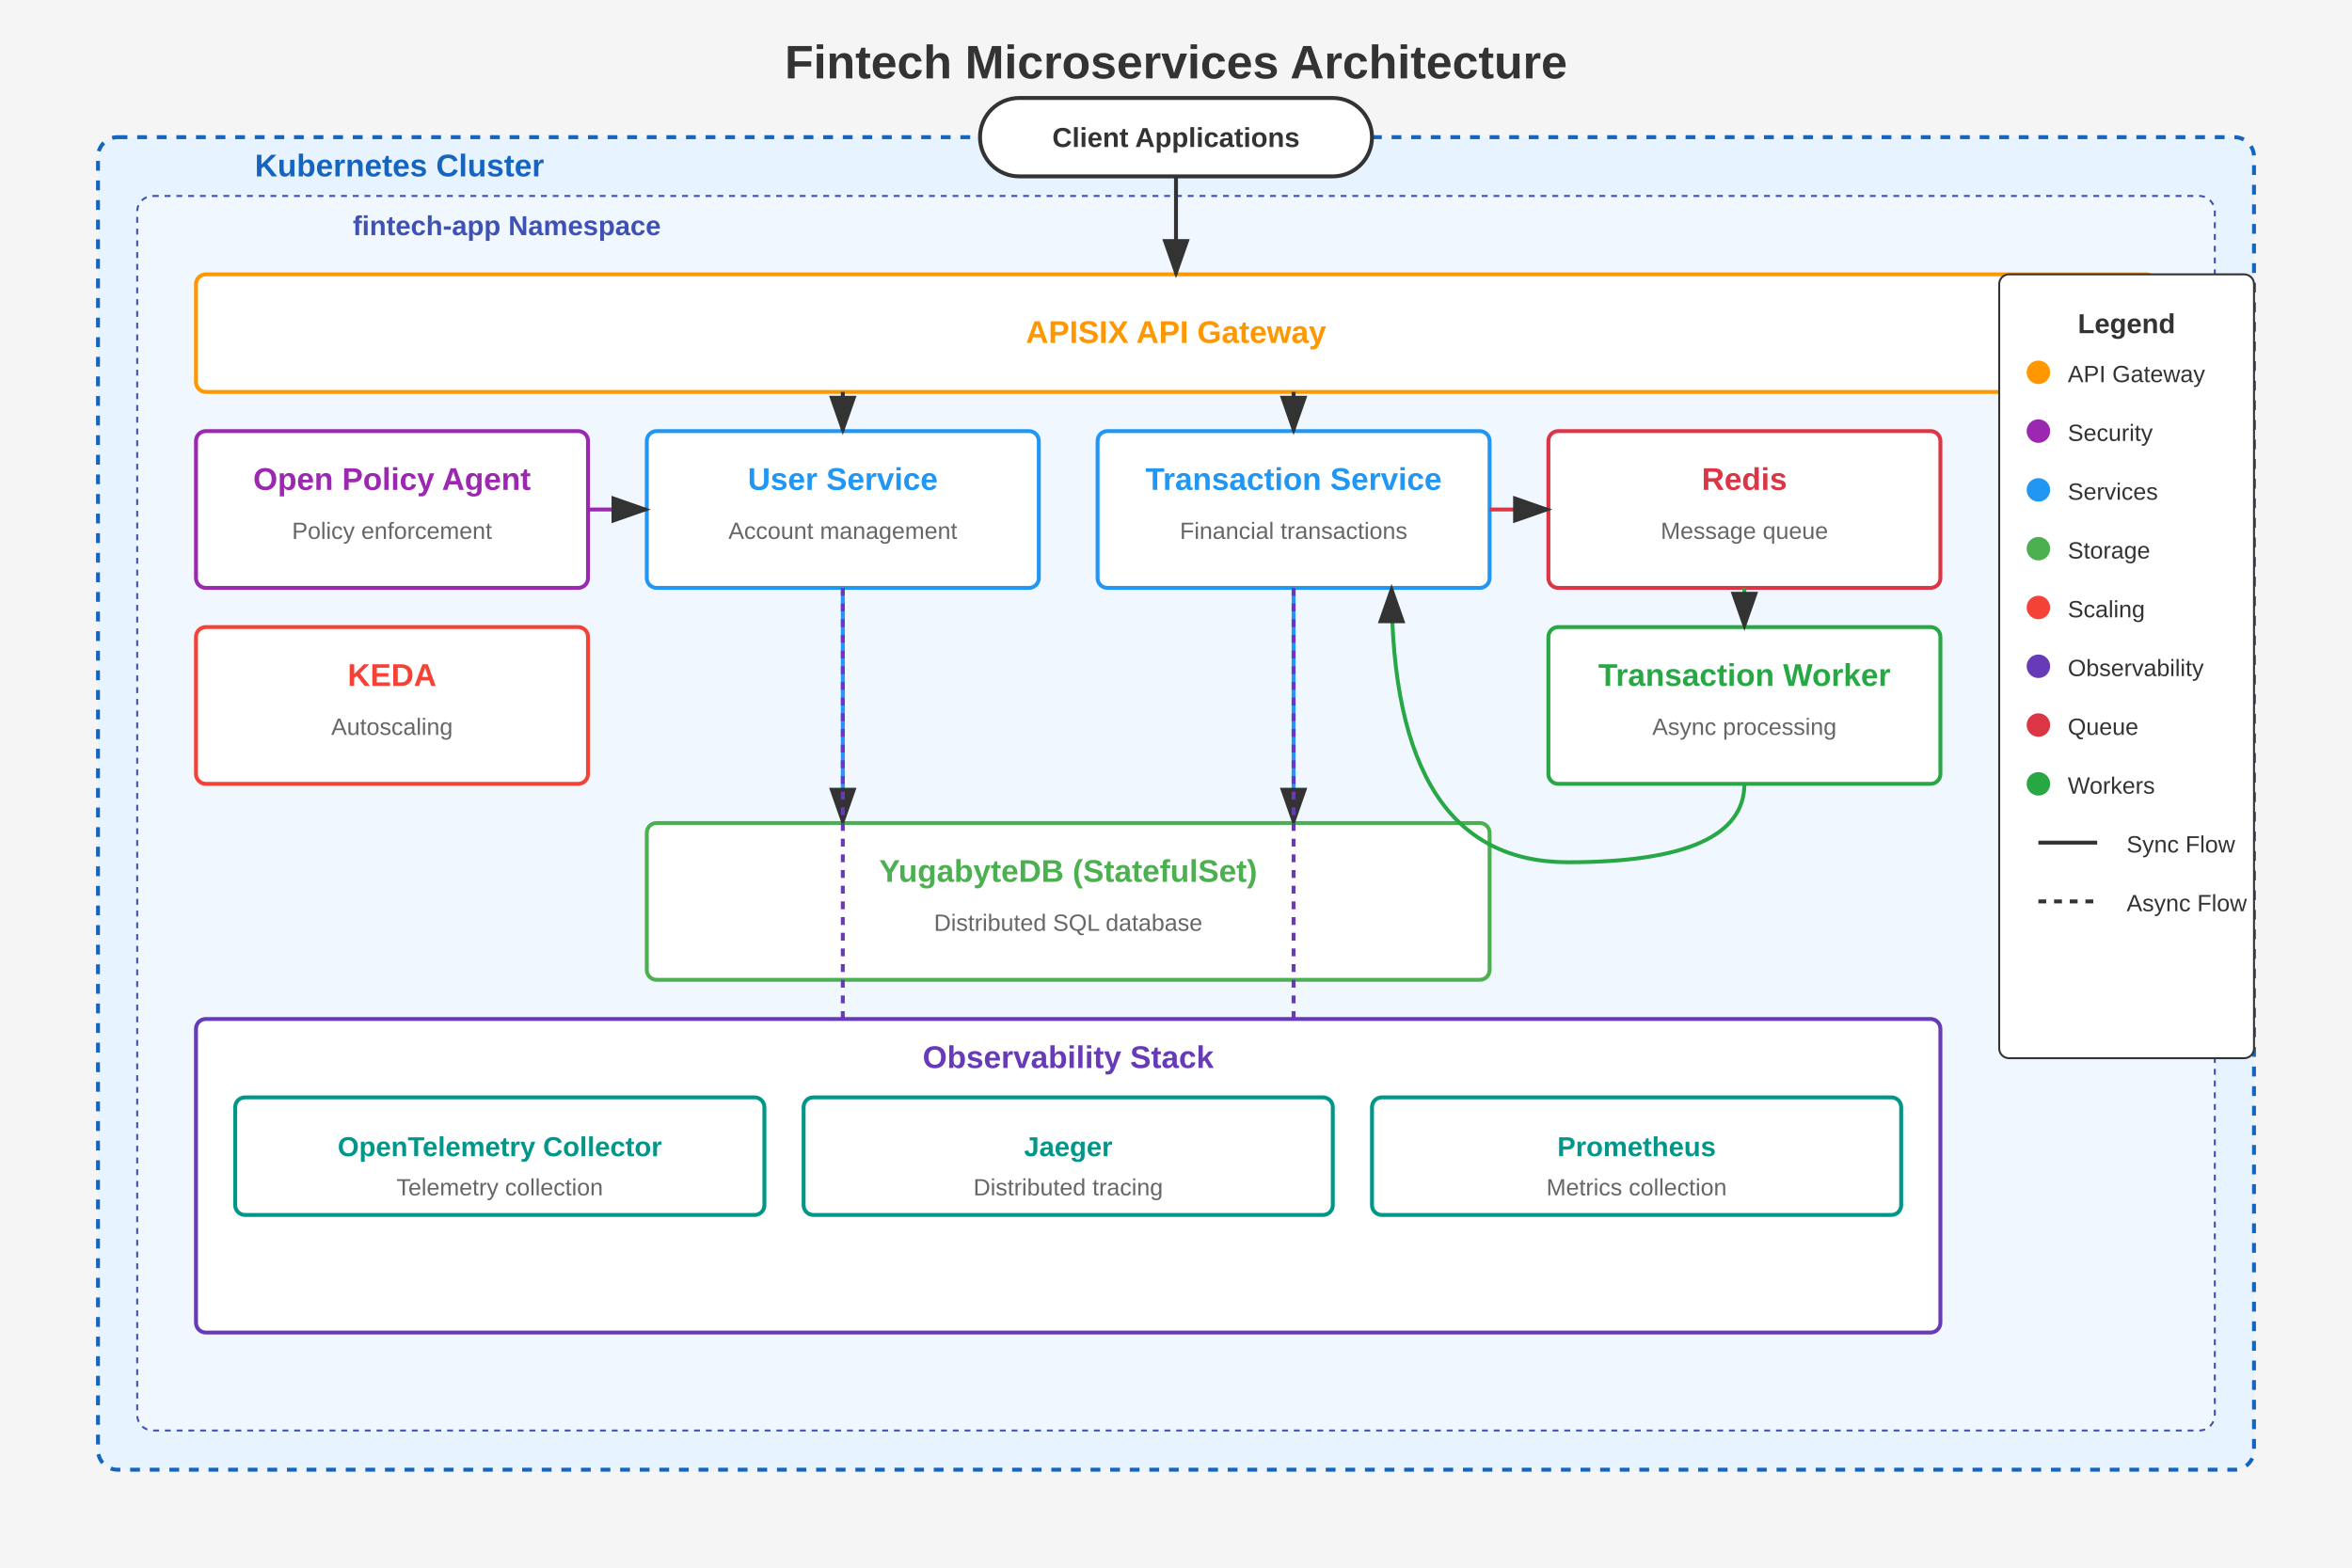
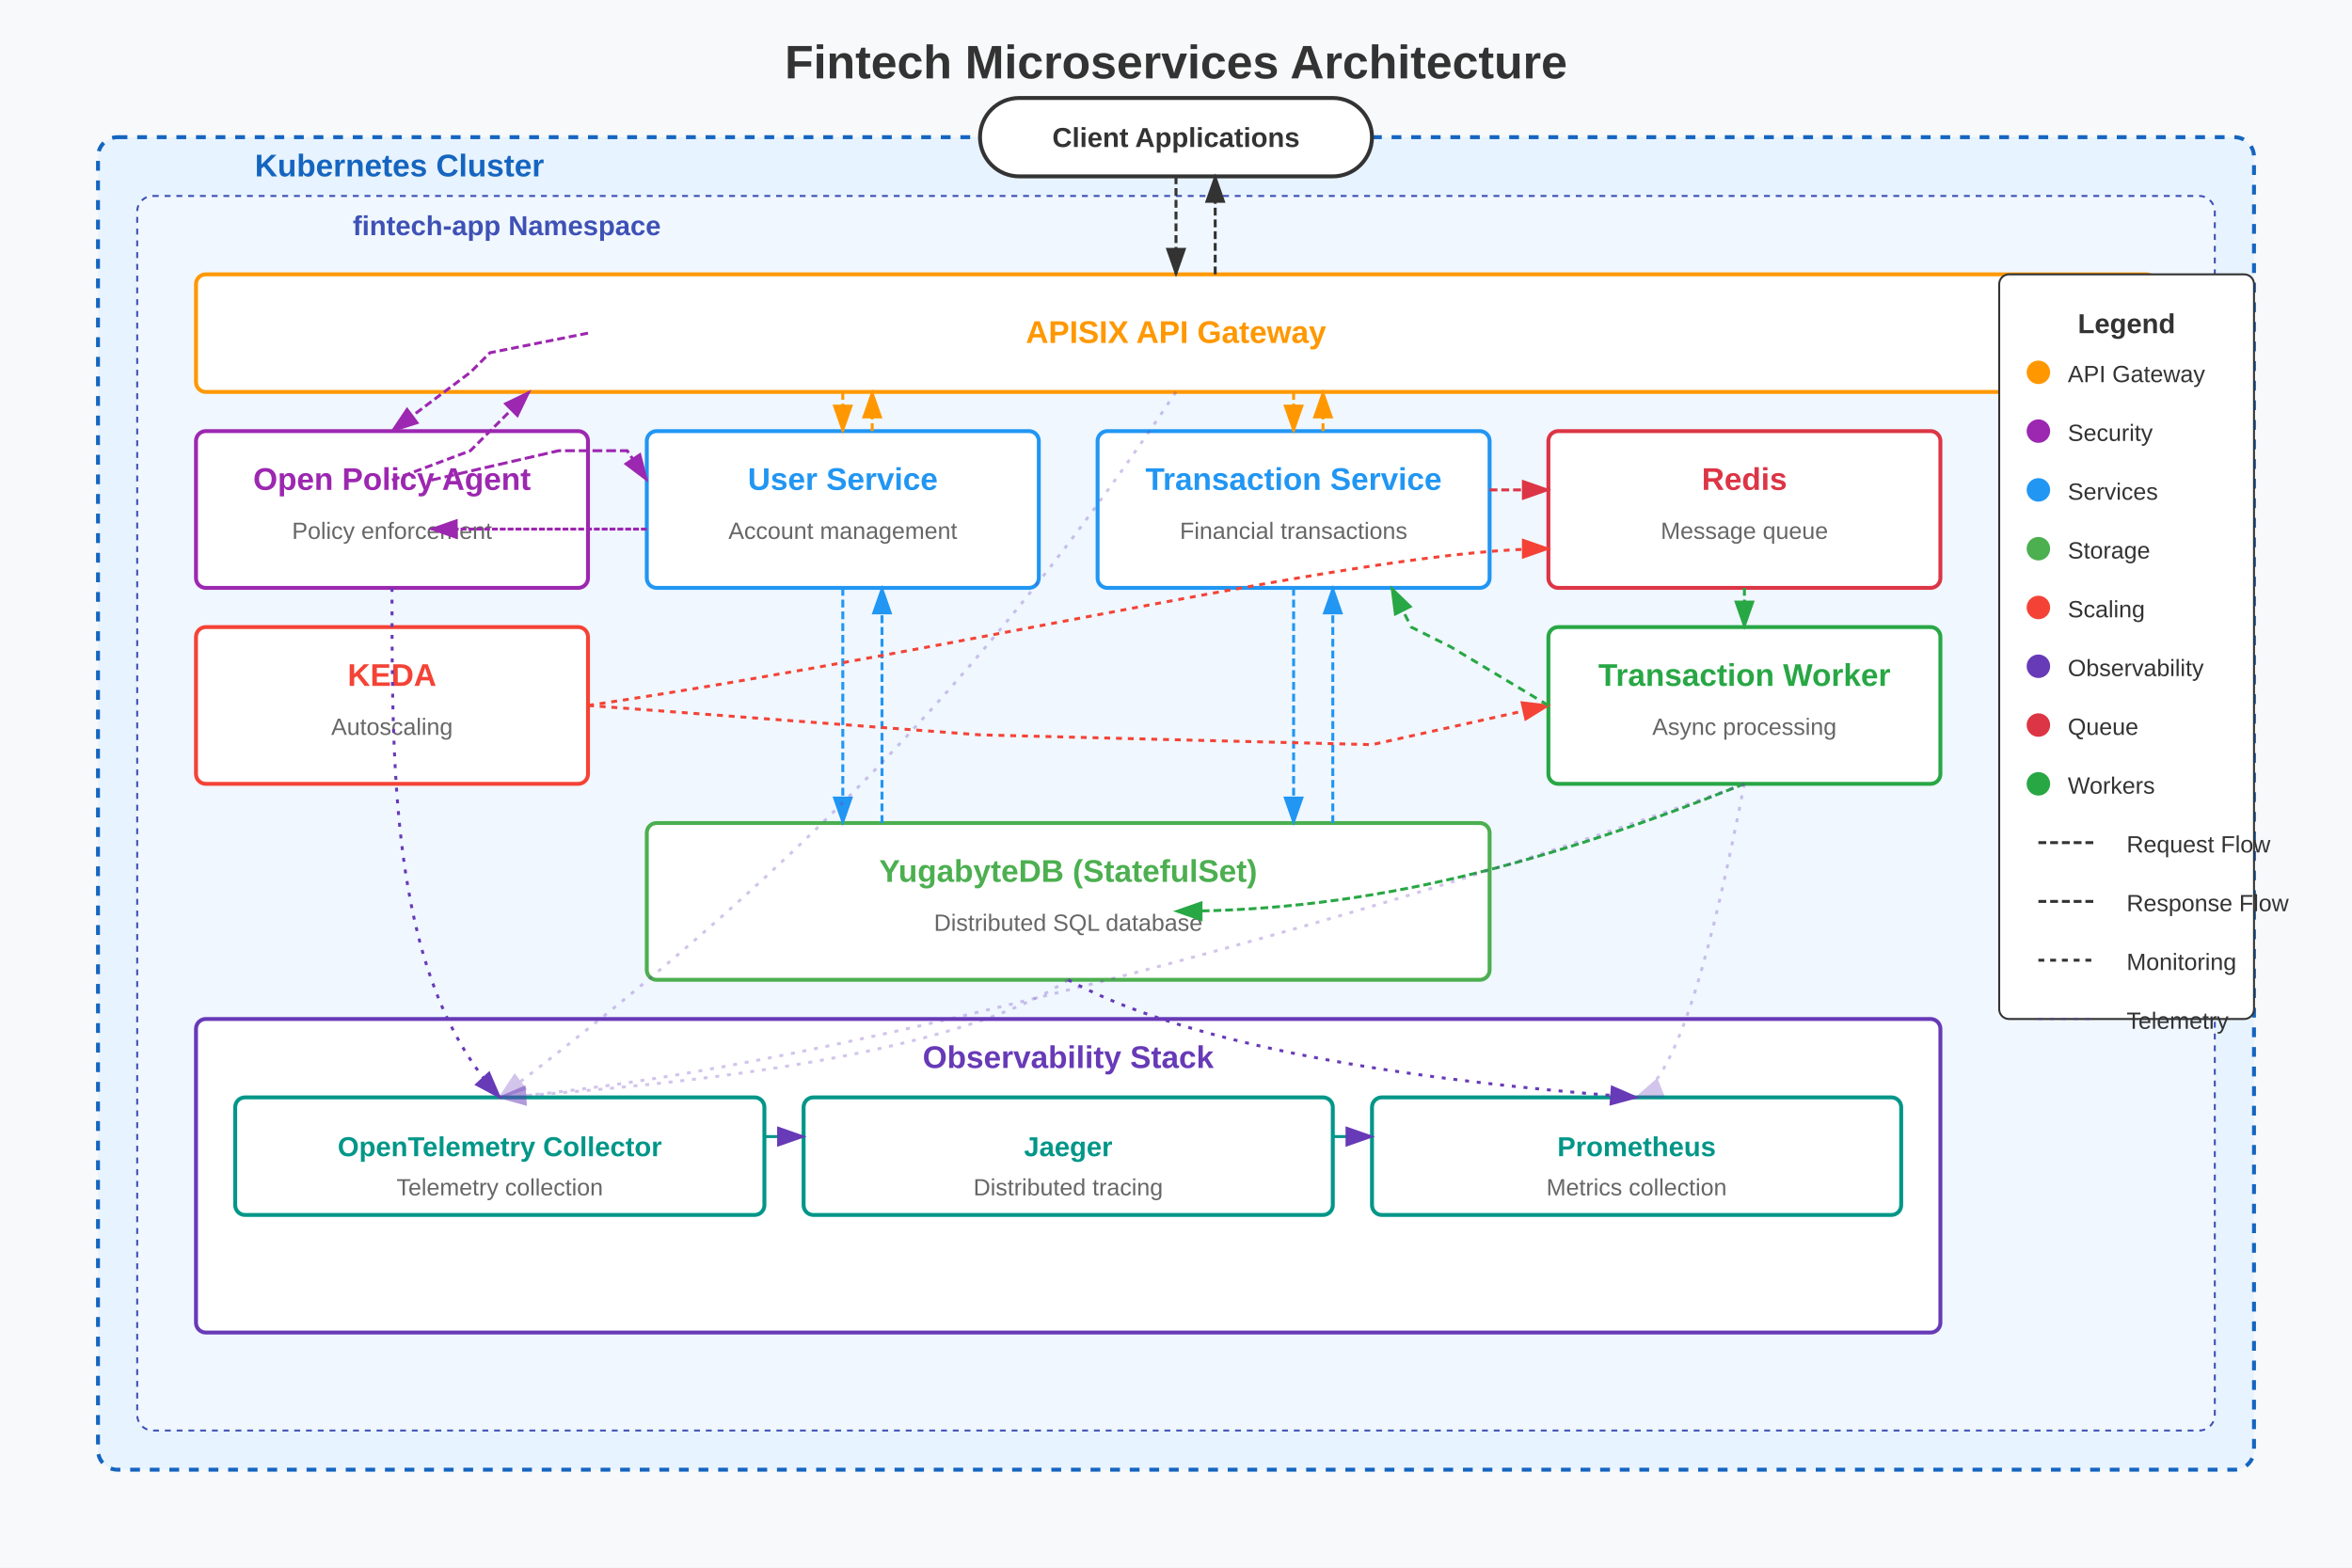
<svg xmlns="http://www.w3.org/2000/svg" viewBox="0 0 1200 800">
-   <rect width="1200" height="800" fill="#f5f5f5" />
+   <rect width="1200" height="800" fill="#f8f9fa" />
  <text x="600" y="40" font-family="Arial" font-size="24" font-weight="bold" text-anchor="middle" fill="#333">Fintech Microservices Architecture</text>
  <rect x="50" y="70" width="1100" height="680" rx="10" ry="10" fill="#E7F3FE" stroke="#1565C0" stroke-width="2" stroke-dasharray="5,5" />
  <text x="130" y="90" font-family="Arial" font-size="16" font-weight="bold" fill="#1565C0">Kubernetes Cluster</text>
  <rect x="70" y="100" width="1060" height="630" rx="8" ry="8" fill="#F0F7FF" stroke="#3F51B5" stroke-width="1" stroke-dasharray="3,3" />
  <text x="180" y="120" font-family="Arial" font-size="14" font-weight="bold" fill="#3F51B5">fintech-app Namespace</text>
  <rect x="500" y="50" width="200" height="40" rx="20" ry="20" fill="#FFF" stroke="#333" stroke-width="2" />
  <text x="600" y="75" font-family="Arial" font-size="14" font-weight="bold" text-anchor="middle" fill="#333">Client Applications</text>
  <rect x="100" y="140" width="1000" height="60" rx="5" ry="5" fill="#FFF" stroke="#FF9800" stroke-width="2" />
  <text x="600" y="175" font-family="Arial" font-size="16" font-weight="bold" text-anchor="middle" fill="#FF9800">APISIX API Gateway</text>
  <g transform="translate(0,220)">
    <rect x="100" y="0" width="200" height="80" rx="5" ry="5" fill="#FFF" stroke="#9C27B0" stroke-width="2" />
    <text x="200" y="30" font-family="Arial" font-size="16" font-weight="bold" text-anchor="middle" fill="#9C27B0">Open Policy Agent</text>
    <text x="200" y="55" font-family="Arial" font-size="12" text-anchor="middle" fill="#666">Policy enforcement</text>
    <rect x="330" y="0" width="200" height="80" rx="5" ry="5" fill="#FFF" stroke="#2196F3" stroke-width="2" />
    <text x="430" y="30" font-family="Arial" font-size="16" font-weight="bold" text-anchor="middle" fill="#2196F3">User Service</text>
    <text x="430" y="55" font-family="Arial" font-size="12" text-anchor="middle" fill="#666">Account management</text>
    <rect x="560" y="0" width="200" height="80" rx="5" ry="5" fill="#FFF" stroke="#2196F3" stroke-width="2" />
    <text x="660" y="30" font-family="Arial" font-size="16" font-weight="bold" text-anchor="middle" fill="#2196F3">Transaction Service</text>
    <text x="660" y="55" font-family="Arial" font-size="12" text-anchor="middle" fill="#666">Financial transactions</text>
    <rect x="790" y="0" width="200" height="80" rx="5" ry="5" fill="#FFF" stroke="#DC3545" stroke-width="2" />
    <text x="890" y="30" font-family="Arial" font-size="16" font-weight="bold" text-anchor="middle" fill="#DC3545">Redis</text>
    <text x="890" y="55" font-family="Arial" font-size="12" text-anchor="middle" fill="#666">Message queue</text>
  </g>
  <g transform="translate(0,320)">
    <rect x="100" y="0" width="200" height="80" rx="5" ry="5" fill="#FFF" stroke="#F44336" stroke-width="2" />
    <text x="200" y="30" font-family="Arial" font-size="16" font-weight="bold" text-anchor="middle" fill="#F44336">KEDA</text>
    <text x="200" y="55" font-family="Arial" font-size="12" text-anchor="middle" fill="#666">Autoscaling</text>
    <rect x="790" y="0" width="200" height="80" rx="5" ry="5" fill="#FFF" stroke="#28A745" stroke-width="2" />
    <text x="890" y="30" font-family="Arial" font-size="16" font-weight="bold" text-anchor="middle" fill="#28A745">Transaction Worker</text>
    <text x="890" y="55" font-family="Arial" font-size="12" text-anchor="middle" fill="#666">Async processing</text>
  </g>
  <g transform="translate(0,420)">
    <rect x="330" y="0" width="430" height="80" rx="5" ry="5" fill="#FFF" stroke="#4CAF50" stroke-width="2" />
    <text x="545" y="30" font-family="Arial" font-size="16" font-weight="bold" text-anchor="middle" fill="#4CAF50">YugabyteDB (StatefulSet)</text>
    <text x="545" y="55" font-family="Arial" font-size="12" text-anchor="middle" fill="#666">Distributed SQL database</text>
  </g>
  <g transform="translate(0,520)">
    <rect x="100" y="0" width="890" height="160" rx="5" ry="5" fill="#FFF" stroke="#673AB7" stroke-width="2" />
    <text x="545" y="25" font-family="Arial" font-size="16" font-weight="bold" text-anchor="middle" fill="#673AB7">Observability Stack</text>
    <rect x="120" y="40" width="270" height="60" rx="5" ry="5" fill="#FFF" stroke="#009688" stroke-width="2" />
    <text x="255" y="70" font-family="Arial" font-size="14" font-weight="bold" text-anchor="middle" fill="#009688">OpenTelemetry Collector</text>
    <text x="255" y="90" font-family="Arial" font-size="12" text-anchor="middle" fill="#666">Telemetry collection</text>
    <rect x="410" y="40" width="270" height="60" rx="5" ry="5" fill="#FFF" stroke="#009688" stroke-width="2" />
    <text x="545" y="70" font-family="Arial" font-size="14" font-weight="bold" text-anchor="middle" fill="#009688">Jaeger</text>
    <text x="545" y="90" font-family="Arial" font-size="12" text-anchor="middle" fill="#666">Distributed tracing</text>
    <rect x="700" y="40" width="270" height="60" rx="5" ry="5" fill="#FFF" stroke="#009688" stroke-width="2" />
    <text x="835" y="70" font-family="Arial" font-size="14" font-weight="bold" text-anchor="middle" fill="#009688">Prometheus</text>
    <text x="835" y="90" font-family="Arial" font-size="12" text-anchor="middle" fill="#666">Metrics collection</text>
  </g>
-   <line x1="600" y1="90" x2="600" y2="140" stroke="#333" stroke-width="2" marker-end="url(#arrowhead)" />
-   <line x1="430" y1="200" x2="430" y2="220" stroke="#333" stroke-width="2" marker-end="url(#arrowhead)" />
-   <line x1="660" y1="200" x2="660" y2="220" stroke="#333" stroke-width="2" marker-end="url(#arrowhead)" />
-   <line x1="300" y1="260" x2="330" y2="260" stroke="#9C27B0" stroke-width="2" marker-end="url(#arrowhead)" />
-   <line x1="430" y1="300" x2="430" y2="420" stroke="#2196F3" stroke-width="2" marker-end="url(#arrowhead)" />
-   <line x1="660" y1="300" x2="660" y2="420" stroke="#2196F3" stroke-width="2" marker-end="url(#arrowhead)" />
-   <line x1="760" y1="260" x2="790" y2="260" stroke="#DC3545" stroke-width="2" marker-end="url(#arrowhead)" />
-   <line x1="890" y1="300" x2="890" y2="320" stroke="#28A745" stroke-width="2" marker-end="url(#arrowhead)" />
-   <path d="M 890,400 Q 890,440 800,440 Q 710,440 710,300" fill="none" stroke="#28A745" stroke-width="2" marker-end="url(#arrowhead)" />
-   <line x1="430" y1="300" x2="430" y2="520" stroke="#673AB7" stroke-width="2" stroke-dasharray="4,4" />
-   <line x1="660" y1="300" x2="660" y2="520" stroke="#673AB7" stroke-width="2" stroke-dasharray="4,4" />
  <defs>
-     <marker id="arrowhead" markerWidth="10" markerHeight="7" refX="9" refY="3.5" orient="auto">
+     <marker id="arrowBlack" markerWidth="10" markerHeight="7" refX="9" refY="3.5" orient="auto">
      <polygon points="0 0, 10 3.5, 0 7" fill="#333" />
    </marker>
+     <marker id="arrowBlue" markerWidth="10" markerHeight="7" refX="9" refY="3.5" orient="auto">
+       <polygon points="0 0, 10 3.5, 0 7" fill="#2196F3" />
+     </marker>
+     <marker id="arrowPurple" markerWidth="10" markerHeight="7" refX="9" refY="3.5" orient="auto">
+       <polygon points="0 0, 10 3.5, 0 7" fill="#9C27B0" />
+     </marker>
+     <marker id="arrowRed" markerWidth="10" markerHeight="7" refX="9" refY="3.5" orient="auto">
+       <polygon points="0 0, 10 3.5, 0 7" fill="#DC3545" />
+     </marker>
+     <marker id="arrowGreen" markerWidth="10" markerHeight="7" refX="9" refY="3.5" orient="auto">
+       <polygon points="0 0, 10 3.5, 0 7" fill="#28A745" />
+     </marker>
+     <marker id="arrowOrange" markerWidth="10" markerHeight="7" refX="9" refY="3.5" orient="auto">
+       <polygon points="0 0, 10 3.5, 0 7" fill="#FF9800" />
+     </marker>
+     <marker id="arrowObservability" markerWidth="10" markerHeight="7" refX="9" refY="3.5" orient="auto">
+       <polygon points="0 0, 10 3.5, 0 7" fill="#673AB7" />
+     </marker>
+     <marker id="arrowFireRed" markerWidth="10" markerHeight="7" refX="9" refY="3.5" orient="auto">
+       <polygon points="0 0, 10 3.5, 0 7" fill="#F44336" />
+     </marker>
  </defs>
+   <style>
+     @keyframes flowAnimation {
+       0% { stroke-dashoffset: 20; }
+       100% { stroke-dashoffset: 0; }
+     }
+     
+     .flow-line {
+       animation: flowAnimation 1.5s linear infinite;
+     }
+     
+     .flow-line-slow {
+       animation: flowAnimation 3s linear infinite;
+     }
+     
+     .flow-line-fast {
+       animation: flowAnimation 1s linear infinite;
+     }
+   </style>
+   <path d="M600,90 L600,140" stroke="#333" stroke-width="1.5" marker-end="url(#arrowBlack)" fill="none" class="flow-line" stroke-dasharray="4, 2" />
+   <path d="M620,140 L620,90" stroke="#333" stroke-width="1.5" marker-end="url(#arrowBlack)" fill="none" stroke-dasharray="4,2" class="flow-line" />
+   <path d="M430,200 L430,220" stroke="#FF9800" stroke-width="1.5" marker-end="url(#arrowOrange)" fill="none" class="flow-line" stroke-dasharray="4, 2" />
+   <path d="M445,220 L445,200" stroke="#FF9800" stroke-width="1.5" marker-end="url(#arrowOrange)" fill="none" stroke-dasharray="4,2" class="flow-line" />
+   <path d="M660,200 L660,220" stroke="#FF9800" stroke-width="1.5" marker-end="url(#arrowOrange)" fill="none" class="flow-line" stroke-dasharray="4, 2" />
+   <path d="M675,220 L675,200" stroke="#FF9800" stroke-width="1.5" marker-end="url(#arrowOrange)" fill="none" stroke-dasharray="4,2" class="flow-line" />
+   <path d="M300,170 L250,180 240,190 200,220" stroke="#9C27B0" stroke-width="1.5" marker-end="url(#arrowPurple)" fill="none" class="flow-line" stroke-dasharray="4, 2" />
+   <path d="M200,245 L240,230 270,200" stroke="#9C27B0" stroke-width="1.5" marker-end="url(#arrowPurple)" fill="none" stroke-dasharray="4,2" class="flow-line" />
+   <path d="M430,300 L430,420" stroke="#2196F3" stroke-width="1.5" marker-end="url(#arrowBlue)" fill="none" class="flow-line" stroke-dasharray="4, 2" />
+   <path d="M450,420 L450,300" stroke="#2196F3" stroke-width="1.5" marker-end="url(#arrowBlue)" fill="none" stroke-dasharray="4,2" class="flow-line" />
+   <path d="M660,300 L660,420" stroke="#2196F3" stroke-width="1.5" marker-end="url(#arrowBlue)" fill="none" class="flow-line" stroke-dasharray="4, 2" />
+   <path d="M680,420 L680,300" stroke="#2196F3" stroke-width="1.5" marker-end="url(#arrowBlue)" fill="none" stroke-dasharray="4,2" class="flow-line" />
+   <path d="M760,250 L790,250" stroke="#DC3545" stroke-width="1.5" marker-end="url(#arrowRed)" fill="none" class="flow-line-fast" stroke-dasharray="4, 2" />
+   <path d="M890,300 L890,320" stroke="#28A745" stroke-width="1.5" marker-end="url(#arrowGreen)" fill="none" class="flow-line" stroke-dasharray="4, 2" />
+   <path d="M890,400 C790,440 700,465 600,465" stroke="#28A745" stroke-width="1.5" marker-end="url(#arrowGreen)" fill="none" class="flow-line-slow" stroke-dasharray="4, 2" />
+   <path d="M330,270 L295,270 260,270 220,270" stroke="#9C27B0" stroke-width="1.5" marker-end="url(#arrowPurple)" fill="none" stroke-dasharray="3,1" class="flow-line" />
+   <path d="M220,245 L285,230 320,230 330,245" stroke="#9C27B0" stroke-width="1.5" marker-end="url(#arrowPurple)" fill="none" stroke-dasharray="5,2" class="flow-line" />
+   <path d="M300,360 C500,330 700,280 790,280" stroke="#F44336" stroke-width="1.5" marker-end="url(#arrowFireRed)" fill="none" stroke-dasharray="3,3" class="flow-line-slow" />
+   <path d="M300,360 L500,375 700,380 790,360" stroke="#F44336" stroke-width="1.5" marker-end="url(#arrowFireRed)" fill="none" stroke-dasharray="3,3" class="flow-line-slow" />
+   <path d="M790,360 L740,330 720,320 710,300" stroke="#28A745" stroke-width="1.5" marker-end="url(#arrowGreen)" fill="none" stroke-dasharray="4,3" class="flow-line" />
+   <path d="M600,200 C500,350 400,450 255,560" stroke="#673AB7" stroke-width="1.5" marker-end="url(#arrowObservability)" fill="none" stroke-dasharray="2,4" opacity="0.3" class="flow-line-slow" />
+   <path d="M200,300 C200,400 200,500 255,560" stroke="#673AB7" stroke-width="1.5" marker-end="url(#arrowObservability)" fill="none" stroke-dasharray="2,4" class="flow-line-slow" />
+   <path d="M545,500 C500,530 400,550 255,560" stroke="#673AB7" stroke-width="1.5" marker-end="url(#arrowObservability)" fill="none" stroke-dasharray="2,4" opacity="0.3" class="flow-line-slow" />
+   <path d="M890,400 C700,470 400,550 255,560" stroke="#673AB7" stroke-width="1.5" marker-end="url(#arrowObservability)" fill="none" stroke-dasharray="2,4" opacity="0.3" class="flow-line-slow" />
+   <path d="M545,500 C600,530 700,550 835,560" stroke="#673AB7" stroke-width="1.5" marker-end="url(#arrowObservability)" fill="none" stroke-dasharray="2,4" class="flow-line-slow" />
+   <path d="M890,400 C880,450 860,550 835,560" stroke="#673AB7" stroke-width="1.5" marker-end="url(#arrowObservability)" fill="none" stroke-dasharray="2,4" opacity="0.3" class="flow-line-slow" />
+   <path d="M390,580 L410,580" stroke="#009688" stroke-width="1.5" marker-end="url(#arrowObservability)" fill="none" class="flow-line" />
+   <path d="M680,580 L700,580" stroke="#009688" stroke-width="1.5" marker-end="url(#arrowObservability)" fill="none" class="flow-line" />
  <g transform="translate(1020,140)">
-     <rect width="130" height="400" rx="5" ry="5" fill="#FFF" stroke="#333" stroke-width="1" />
+     <rect width="130" height="380" rx="5" ry="5" fill="#FFF" stroke="#333" stroke-width="1" />
    <text x="65" y="30" font-family="Arial" font-size="14" font-weight="bold" text-anchor="middle" fill="#333">Legend</text>
    <g transform="translate(20,50)">
      <circle cx="0" cy="0" r="6" fill="#FF9800" />
      <text x="15" y="5" font-family="Arial" font-size="12" fill="#333">API Gateway</text>
      <circle cx="0" cy="30" r="6" fill="#9C27B0" />
      <text x="15" y="35" font-family="Arial" font-size="12" fill="#333">Security</text>
      <circle cx="0" cy="60" r="6" fill="#2196F3" />
      <text x="15" y="65" font-family="Arial" font-size="12" fill="#333">Services</text>
      <circle cx="0" cy="90" r="6" fill="#4CAF50" />
      <text x="15" y="95" font-family="Arial" font-size="12" fill="#333">Storage</text>
      <circle cx="0" cy="120" r="6" fill="#F44336" />
      <text x="15" y="125" font-family="Arial" font-size="12" fill="#333">Scaling</text>
      <circle cx="0" cy="150" r="6" fill="#673AB7" />
      <text x="15" y="155" font-family="Arial" font-size="12" fill="#333">Observability</text>
      <circle cx="0" cy="180" r="6" fill="#DC3545" />
      <text x="15" y="185" font-family="Arial" font-size="12" fill="#333">Queue</text>
      <circle cx="0" cy="210" r="6" fill="#28A745" />
      <text x="15" y="215" font-family="Arial" font-size="12" fill="#333">Workers</text>
-       <line x1="0" y1="240" x2="30" y2="240" stroke="#333" stroke-width="2" />
-       <text x="45" y="245" font-family="Arial" font-size="12" fill="#333">Sync Flow</text>
-       <line x1="0" y1="270" x2="30" y2="270" stroke="#333" stroke-width="2" stroke-dasharray="4,4" />
-       <text x="45" y="275" font-family="Arial" font-size="12" fill="#333">Async Flow</text>
+       <line x1="0" y1="240" x2="30" y2="240" stroke="#333" stroke-width="1.5" class="flow-line" stroke-dasharray="4, 2" />
+       <text x="45" y="245" font-family="Arial" font-size="12" fill="#333">Request Flow</text>
+       <line x1="0" y1="270" x2="30" y2="270" stroke="#333" stroke-width="1.5" stroke-dasharray="4,2" class="flow-line" />
+       <text x="45" y="275" font-family="Arial" font-size="12" fill="#333">Response Flow</text>
+       <line x1="0" y1="300" x2="30" y2="300" stroke="#333" stroke-width="1.5" stroke-dasharray="3,3" class="flow-line-slow" />
+       <text x="45" y="305" font-family="Arial" font-size="12" fill="#333">Monitoring</text>
+       <line x1="0" y1="330" x2="30" y2="330" stroke="#673AB7" stroke-width="1.5" stroke-dasharray="2,4" opacity="0.3" class="flow-line-slow" />
+       <text x="45" y="335" font-family="Arial" font-size="12" fill="#333">Telemetry</text>
    </g>
  </g>
</svg>
